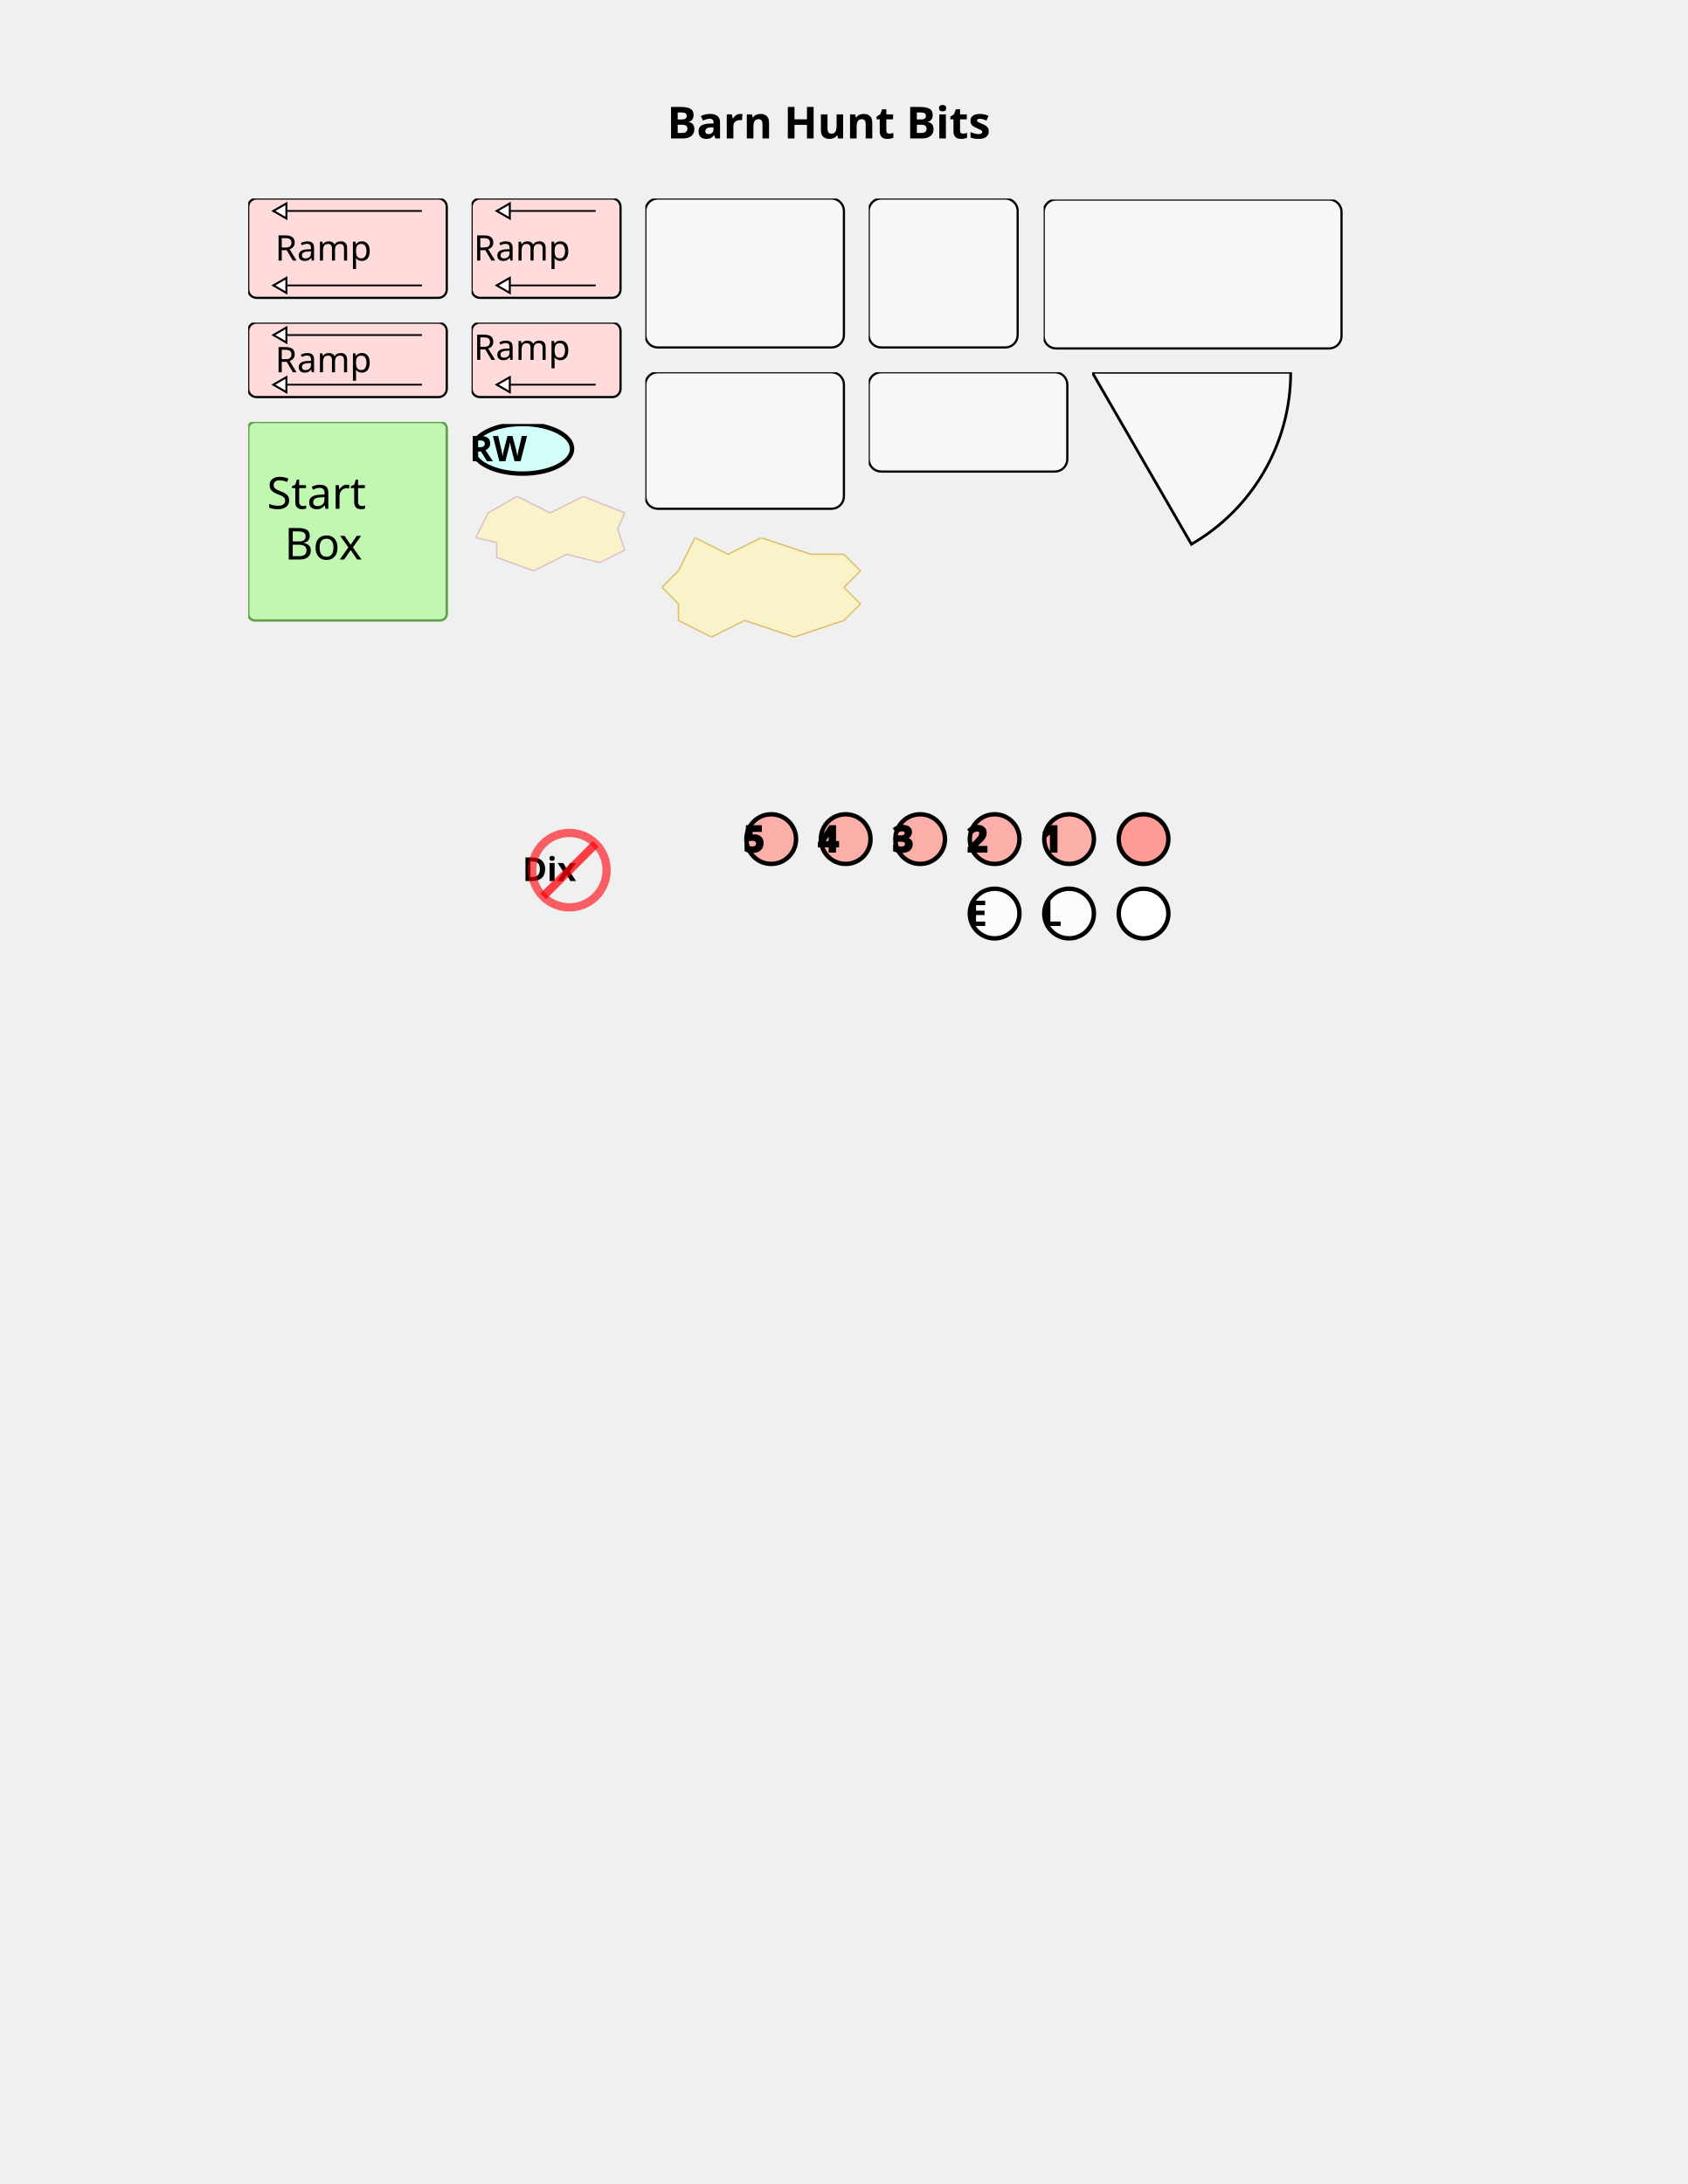
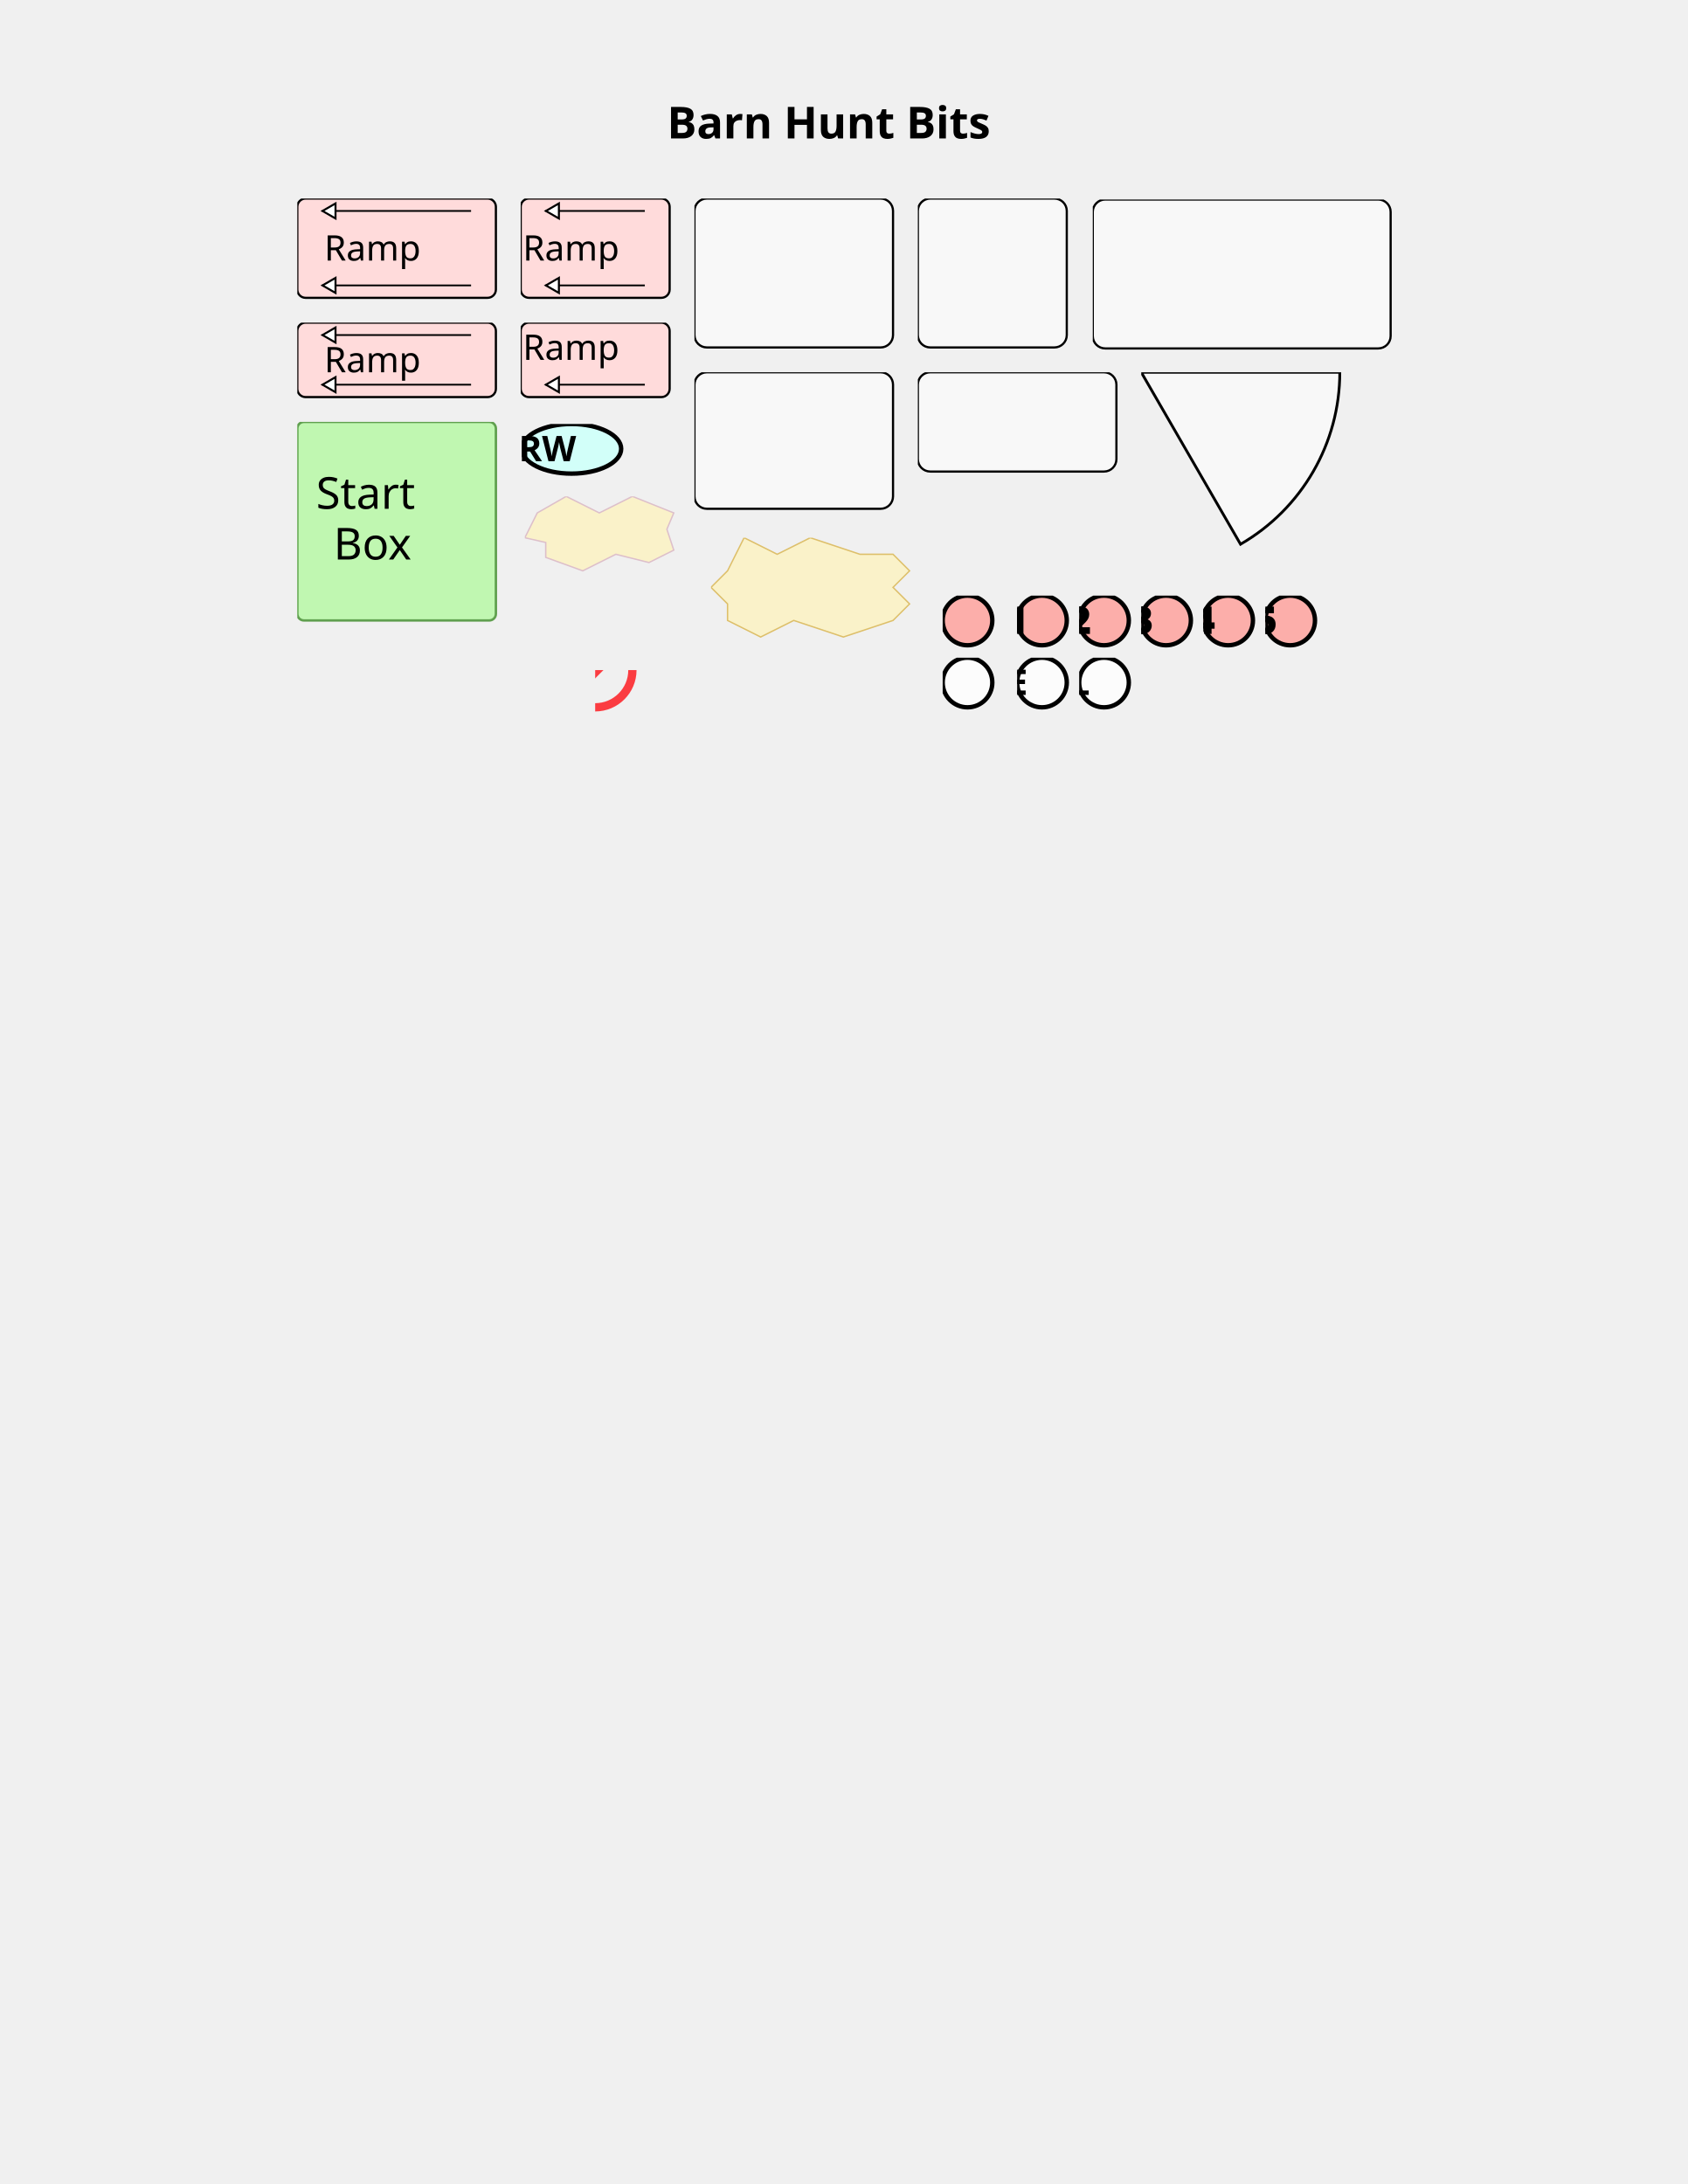
- <svg xmlns="http://www.w3.org/2000/svg" xmlns:ns1="http://www.openswatchbook.org/uri/2009/osb" xmlns:xlink="http://www.w3.org/1999/xlink" width="8.5in" height="11in" viewBox="0 0 816 1056" version="1.1" id="svg8">
+ <svg xmlns="http://www.w3.org/2000/svg" xmlns:xlink="http://www.w3.org/1999/xlink" width="8.5in" height="11in" viewBox="0 0 816 1056" version="1.1" id="svg8">
  <defs id="defs2">
-     <linearGradient id="duff-fill" gradientTransform="translate(797.5078,-395.1064)">
-       <stop style="stop-color:#faf2c9;stop-opacity:1;" offset="0" id="stop25319" />
-     </linearGradient>
-     <linearGradient id="duff-stroke" gradientTransform="translate(797.5078,-395.1064)">
-       <stop style="stop-color:#c5961d;stop-opacity:1;" offset="0" id="stop25325" />
-     </linearGradient>
-     <linearGradient id="decoy-tube-bg" ns1:paint="solid">
-       <stop style="stop-color:#ffffff;stop-opacity:1;" offset="0" id="stop25313" />
-     </linearGradient>
-     <linearGradient gradientTransform="matrix(3.779528,0,0,3.779528,660,-894.5197)" xlink:href="#decoy-tube-bg" id="linearGradient25317" x1="-31.805" y1="353.545" x2="-24.891" y2="353.545" gradientUnits="userSpaceOnUse" />
-     <linearGradient id="rat-tube-bg" ns1:paint="solid">
-       <stop style="stop-color:#ff9b95;stop-opacity:1;" offset="0" id="stop25307" />
-     </linearGradient>
-     <linearGradient gradientTransform="matrix(3.779528,0,0,3.779528,660,-894.5197)" xlink:href="#rat-tube-bg" id="linearGradient25311" x1="-31.805" y1="344.02" x2="-24.891" y2="344.02" gradientUnits="userSpaceOnUse" />
-     <marker orient="auto" refY="0" refX="0" id="EmptyTriangleOutL" style="overflow:visible">
-       <path id="path5924" d="M -0.196,0 -7.578,4.267 v -8.533 z" style="fill:#ffffff;fill-rule:evenodd;stroke:#000000;stroke-width:0.853pt" />
-     </marker>
-     <symbol id="ramp-48x24" style="display:inline">
-       <rect height="48" width="96" style="fill:#ffdbdb;fill-opacity:1;stroke:#000000;stroke-width:1.067;stroke-linecap:butt;stroke-linejoin:round;stroke-miterlimit:4;stroke-dasharray:none;stroke-opacity:1" x="0" y="0" id="rect28" rx="4" ry="4" />
-       <text y="30" x="48" style="font-style:normal;font-variant:normal;font-weight:normal;font-stretch:normal;font-size:12.8px;line-height:0%;font-family:sans-serif;-inkscape-font-specification:Sans;text-align:center;letter-spacing:0px;word-spacing:0px;writing-mode:lr-tb;text-anchor:middle;fill:#000000;fill-opacity:1;stroke:none;stroke-width:1.067" xml:space="preserve" id="text32">
-         <tspan y="30" x="48" style="font-size:17.067px;line-height:1.25;font-family:sans-serif;stroke-width:1.067" id="tspan30">Ramp</tspan>
+     <symbol style="display:inline" id="ramp-48x24">
+       <rect ry="4" rx="4" id="rect28" y="0" x="0" style="fill:#ffdbdb;fill-opacity:1;stroke:#000000;stroke-width:1.067;stroke-linecap:butt;stroke-linejoin:round;stroke-miterlimit:4;stroke-dasharray:none;stroke-opacity:1" width="96" height="48" />
+       <text id="text32" xml:space="preserve" style="font-style:normal;font-variant:normal;font-weight:normal;font-stretch:normal;font-size:12.8px;line-height:0%;font-family:sans-serif;-inkscape-font-specification:Sans;text-align:center;letter-spacing:0px;word-spacing:0px;writing-mode:lr-tb;text-anchor:middle;fill:#000000;fill-opacity:1;stroke:none;stroke-width:1.067" x="48" y="30">
+         <tspan id="tspan30" style="font-size:17.067px;line-height:1.25;font-family:sans-serif;stroke-width:1.067" x="48" y="30">Ramp</tspan>
      </text>
-       <path style="fill:none;stroke:#000000;stroke-width:0.853;stroke-linecap:butt;stroke-linejoin:miter;stroke-miterlimit:4;stroke-dasharray:none;stroke-opacity:1;marker-start:none;marker-end:url(#EmptyTriangleOutL)" d="M 84,42 H 12" id="path34" />
-       <path d="M 84,6 H 12" style="fill:none;stroke:#000000;stroke-width:0.853;stroke-linecap:butt;stroke-linejoin:miter;stroke-miterlimit:4;stroke-dasharray:none;stroke-opacity:1;marker-start:none;marker-end:url(#EmptyTriangleOutL)" id="path36" />
+       <path id="path34" d="M 84,42 H 12" style="fill:none;stroke:#000000;stroke-width:0.853;stroke-linecap:butt;stroke-linejoin:miter;stroke-miterlimit:4;stroke-dasharray:none;stroke-opacity:1;marker-start:none;marker-end:url(#EmptyTriangleOutL)" />
+       <path id="path36" style="fill:none;stroke:#000000;stroke-width:0.853;stroke-linecap:butt;stroke-linejoin:miter;stroke-miterlimit:4;stroke-dasharray:none;stroke-opacity:1;marker-start:none;marker-end:url(#EmptyTriangleOutL)" d="M 84,6 H 12" />
    </symbol>
-     <symbol style="display:inline" id="ramp-36x24">
-       <rect y="0" x="0" style="fill:#ffdbdb;fill-opacity:1;stroke:#000000;stroke-width:1.067;stroke-linecap:butt;stroke-linejoin:round;stroke-miterlimit:4;stroke-dasharray:none;stroke-opacity:1" width="72" height="48" id="rect41" rx="4" ry="4" />
-       <text xml:space="preserve" style="font-style:normal;font-variant:normal;font-weight:normal;font-stretch:normal;font-size:12.8px;line-height:0%;font-family:sans-serif;-inkscape-font-specification:Sans;text-align:center;letter-spacing:0px;word-spacing:0px;writing-mode:lr-tb;text-anchor:middle;fill:#000000;fill-opacity:1;stroke:none;stroke-width:1.067" x="36" y="30" id="text45">
-         <tspan style="font-size:17.067px;line-height:1.25;font-family:sans-serif;stroke-width:1.067" x="36" y="30" id="tspan43">Ramp</tspan>
+     <symbol id="ramp-36x24" style="display:inline">
+       <rect ry="4" rx="4" id="rect41" height="48" width="72" style="fill:#ffdbdb;fill-opacity:1;stroke:#000000;stroke-width:1.067;stroke-linecap:butt;stroke-linejoin:round;stroke-miterlimit:4;stroke-dasharray:none;stroke-opacity:1" x="0" y="0" />
+       <text id="text45" y="30" x="36" style="font-style:normal;font-variant:normal;font-weight:normal;font-stretch:normal;font-size:12.8px;line-height:0%;font-family:sans-serif;-inkscape-font-specification:Sans;text-align:center;letter-spacing:0px;word-spacing:0px;writing-mode:lr-tb;text-anchor:middle;fill:#000000;fill-opacity:1;stroke:none;stroke-width:1.067" xml:space="preserve">
+         <tspan id="tspan43" y="30" x="36" style="font-size:17.067px;line-height:1.25;font-family:sans-serif;stroke-width:1.067">Ramp</tspan>
      </text>
-       <path d="M 60,42 H 12" style="fill:none;stroke:#000000;stroke-width:0.853;stroke-linecap:butt;stroke-linejoin:miter;stroke-miterlimit:4;stroke-dasharray:none;stroke-opacity:1;marker-start:none;marker-end:url(#EmptyTriangleOutL)" id="path47" />
-       <path style="fill:none;stroke:#000000;stroke-width:0.853;stroke-linecap:butt;stroke-linejoin:miter;stroke-miterlimit:4;stroke-dasharray:none;stroke-opacity:1;marker-start:none;marker-end:url(#EmptyTriangleOutL)" d="M 60,6 H 12" id="path49" />
+       <path id="path47" style="fill:none;stroke:#000000;stroke-width:0.853;stroke-linecap:butt;stroke-linejoin:miter;stroke-miterlimit:4;stroke-dasharray:none;stroke-opacity:1;marker-start:none;marker-end:url(#EmptyTriangleOutL)" d="M 60,42 H 12" />
+       <path id="path49" d="M 60,6 H 12" style="fill:none;stroke:#000000;stroke-width:0.853;stroke-linecap:butt;stroke-linejoin:miter;stroke-miterlimit:4;stroke-dasharray:none;stroke-opacity:1;marker-start:none;marker-end:url(#EmptyTriangleOutL)" />
    </symbol>
-     <symbol style="display:inline" id="ramp-48x18">
-       <rect y="0" x="0" style="fill:#ffdbdb;fill-opacity:1;stroke:#000000;stroke-width:1.067;stroke-linecap:butt;stroke-linejoin:round;stroke-miterlimit:4;stroke-dasharray:none;stroke-opacity:1" width="96" height="36" id="rect54" rx="4" ry="4" />
-       <text xml:space="preserve" style="font-style:normal;font-variant:normal;font-weight:normal;font-stretch:normal;font-size:12.8px;line-height:0%;font-family:sans-serif;-inkscape-font-specification:Sans;text-align:center;letter-spacing:0px;word-spacing:0px;writing-mode:lr-tb;text-anchor:middle;fill:#000000;fill-opacity:1;stroke:none;stroke-width:1.067" x="48" y="24" id="text58">
-         <tspan style="font-size:17.067px;line-height:1.25;font-family:sans-serif;stroke-width:1.067" x="48" y="24" id="tspan56">Ramp</tspan>
+     <symbol id="ramp-48x18" style="display:inline">
+       <rect ry="4" rx="4" id="rect54" height="36" width="96" style="fill:#ffdbdb;fill-opacity:1;stroke:#000000;stroke-width:1.067;stroke-linecap:butt;stroke-linejoin:round;stroke-miterlimit:4;stroke-dasharray:none;stroke-opacity:1" x="0" y="0" />
+       <text id="text58" y="24" x="48" style="font-style:normal;font-variant:normal;font-weight:normal;font-stretch:normal;font-size:12.8px;line-height:0%;font-family:sans-serif;-inkscape-font-specification:Sans;text-align:center;letter-spacing:0px;word-spacing:0px;writing-mode:lr-tb;text-anchor:middle;fill:#000000;fill-opacity:1;stroke:none;stroke-width:1.067" xml:space="preserve">
+         <tspan id="tspan56" y="24" x="48" style="font-size:17.067px;line-height:1.25;font-family:sans-serif;stroke-width:1.067">Ramp</tspan>
      </text>
-       <path d="M 84,30 H 12" style="fill:none;stroke:#000000;stroke-width:0.853;stroke-linecap:butt;stroke-linejoin:miter;stroke-miterlimit:4;stroke-dasharray:none;stroke-opacity:1;marker-start:none;marker-end:url(#EmptyTriangleOutL)" id="path60" />
-       <path style="fill:none;stroke:#000000;stroke-width:0.853;stroke-linecap:butt;stroke-linejoin:miter;stroke-miterlimit:4;stroke-dasharray:none;stroke-opacity:1;marker-start:none;marker-end:url(#EmptyTriangleOutL)" d="M 84,6 H 12" id="path62" />
+       <path id="path60" style="fill:none;stroke:#000000;stroke-width:0.853;stroke-linecap:butt;stroke-linejoin:miter;stroke-miterlimit:4;stroke-dasharray:none;stroke-opacity:1;marker-start:none;marker-end:url(#EmptyTriangleOutL)" d="M 84,30 H 12" />
+       <path id="path62" d="M 84,6 H 12" style="fill:none;stroke:#000000;stroke-width:0.853;stroke-linecap:butt;stroke-linejoin:miter;stroke-miterlimit:4;stroke-dasharray:none;stroke-opacity:1;marker-start:none;marker-end:url(#EmptyTriangleOutL)" />
    </symbol>
-     <symbol id="ramp-36x18" style="display:inline">
-       <rect height="36" width="72" style="fill:#ffdbdb;fill-opacity:1;stroke:#000000;stroke-width:1.067;stroke-linecap:butt;stroke-linejoin:round;stroke-miterlimit:4;stroke-dasharray:none;stroke-opacity:1" x="0" y="0" id="rect67" rx="4" ry="4" />
-       <text y="18" x="36" style="font-style:normal;font-variant:normal;font-weight:normal;font-stretch:normal;font-size:12.8px;line-height:0%;font-family:sans-serif;-inkscape-font-specification:Sans;text-align:center;letter-spacing:0px;word-spacing:0px;writing-mode:lr-tb;text-anchor:middle;fill:#000000;fill-opacity:1;stroke:none;stroke-width:1.067" xml:space="preserve" id="text71">
-         <tspan y="18" x="36" style="font-size:17.067px;line-height:1.25;font-family:sans-serif;stroke-width:1.067" id="tspan69">Ramp</tspan>
+     <symbol style="display:inline" id="ramp-36x18">
+       <rect ry="4" rx="4" id="rect67" y="0" x="0" style="fill:#ffdbdb;fill-opacity:1;stroke:#000000;stroke-width:1.067;stroke-linecap:butt;stroke-linejoin:round;stroke-miterlimit:4;stroke-dasharray:none;stroke-opacity:1" width="72" height="36" />
+       <text id="text71" xml:space="preserve" style="font-style:normal;font-variant:normal;font-weight:normal;font-stretch:normal;font-size:12.8px;line-height:0%;font-family:sans-serif;-inkscape-font-specification:Sans;text-align:center;letter-spacing:0px;word-spacing:0px;writing-mode:lr-tb;text-anchor:middle;fill:#000000;fill-opacity:1;stroke:none;stroke-width:1.067" x="36" y="18">
+         <tspan id="tspan69" style="font-size:17.067px;line-height:1.25;font-family:sans-serif;stroke-width:1.067" x="36" y="18">Ramp</tspan>
      </text>
-       <path style="fill:none;stroke:#000000;stroke-width:0.853;stroke-linecap:butt;stroke-linejoin:miter;stroke-miterlimit:4;stroke-dasharray:none;stroke-opacity:1;marker-start:none;marker-end:url(#EmptyTriangleOutL)" d="M 60,30 H 12" id="path73" />
+       <path id="path73" d="M 60,30 H 12" style="fill:none;stroke:#000000;stroke-width:0.853;stroke-linecap:butt;stroke-linejoin:miter;stroke-miterlimit:4;stroke-dasharray:none;stroke-opacity:1;marker-start:none;marker-end:url(#EmptyTriangleOutL)" />
    </symbol>
-     <symbol id="start-box" style="display:inline">
-       <rect rx="3.2" ry="3.2" height="96" width="96" style="fill:#c0f7b1;fill-opacity:1;stroke:#60a04f;stroke-width:1.173;stroke-linecap:butt;stroke-linejoin:round;stroke-miterlimit:4;stroke-dasharray:none;stroke-opacity:1" x="0" y="0" id="rect78" />
-       <text y="42" x="48" style="font-style:normal;font-variant:normal;font-weight:normal;font-stretch:normal;font-size:12.8px;line-height:0%;font-family:sans-serif;-inkscape-font-specification:Sans;text-align:center;letter-spacing:0px;word-spacing:0px;writing-mode:lr-tb;text-anchor:middle;fill:#000000;fill-opacity:1;stroke:none;stroke-width:1.067" xml:space="preserve" id="text84">
-         <tspan y="42" x="48" style="font-size:21.333px;line-height:1.15;font-family:sans-serif;stroke-width:1.067" id="tspan80">Start</tspan>
-         <tspan y="66.533" x="48" style="font-size:21.333px;line-height:1.15;font-family:sans-serif;stroke-width:1.067" id="tspan82">Box</tspan>
+     <symbol style="display:inline" id="start-box">
+       <rect id="rect78" y="0" x="0" style="fill:#c0f7b1;fill-opacity:1;stroke:#60a04f;stroke-width:1.173;stroke-linecap:butt;stroke-linejoin:round;stroke-miterlimit:4;stroke-dasharray:none;stroke-opacity:1" width="96" height="96" ry="3.2" rx="3.2" />
+       <text id="text84" xml:space="preserve" style="font-style:normal;font-variant:normal;font-weight:normal;font-stretch:normal;font-size:12.8px;line-height:0%;font-family:sans-serif;-inkscape-font-specification:Sans;text-align:center;letter-spacing:0px;word-spacing:0px;writing-mode:lr-tb;text-anchor:middle;fill:#000000;fill-opacity:1;stroke:none;stroke-width:1.067" x="48" y="42">
+         <tspan id="tspan80" style="font-size:21.333px;line-height:1.15;font-family:sans-serif;stroke-width:1.067" x="48" y="42">Start</tspan>
+         <tspan id="tspan82" style="font-size:21.333px;line-height:1.15;font-family:sans-serif;stroke-width:1.067" x="48" y="66.533">Box</tspan>
      </text>
    </symbol>
    <symbol id="board-48x36">
-       <rect width="96" height="72" x="0" y="0" rx="6" ry="6" style="display:inline;fill:#ffffff;fill-opacity:0.5;stroke:#000000;stroke-width:1.067;stroke-miterlimit:4;stroke-opacity:1" id="rect89" />
+       <rect id="rect89" style="display:inline;fill:#ffffff;fill-opacity:0.5;stroke:#000000;stroke-width:1.067;stroke-miterlimit:4;stroke-opacity:1" ry="6" rx="6" y="0" x="0" height="72" width="96" />
    </symbol>
    <symbol id="board-36x36">
-       <rect style="display:inline;fill:#ffffff;fill-opacity:0.5;stroke:#000000;stroke-width:1.067;stroke-miterlimit:4;stroke-opacity:1" ry="6" rx="6" y="0" x="0" height="72" width="72" id="rect94" />
+       <rect id="rect94" width="72" height="72" x="0" y="0" rx="6" ry="6" style="display:inline;fill:#ffffff;fill-opacity:0.5;stroke:#000000;stroke-width:1.067;stroke-miterlimit:4;stroke-opacity:1" />
    </symbol>
    <symbol id="board-72x36">
-       <rect width="144" height="72" x="0" y="0" rx="6" ry="6" style="display:inline;fill:#ffffff;fill-opacity:0.5;stroke:#000000;stroke-width:1.067;stroke-miterlimit:4;stroke-opacity:1" id="rect99" />
+       <rect id="rect99" style="display:inline;fill:#ffffff;fill-opacity:0.5;stroke:#000000;stroke-width:1.067;stroke-miterlimit:4;stroke-opacity:1" ry="6" rx="6" y="0" x="0" height="72" width="144" />
    </symbol>
    <symbol id="board-48x33">
-       <rect width="96" height="66" x="0" y="0" rx="6" ry="6" style="display:inline;fill:#ffffff;fill-opacity:0.5;stroke:#000000;stroke-width:1.067;stroke-miterlimit:4;stroke-opacity:1" id="rect104" />
+       <rect id="rect104" style="display:inline;fill:#ffffff;fill-opacity:0.5;stroke:#000000;stroke-width:1.067;stroke-miterlimit:4;stroke-opacity:1" ry="6" rx="6" y="0" x="0" height="66" width="96" />
    </symbol>
    <symbol id="board-48x24">
-       <rect style="display:inline;fill:#ffffff;fill-opacity:0.5;stroke:#000000;stroke-width:1.067;stroke-miterlimit:4;stroke-opacity:1" ry="6" rx="6" y="0" x="0" height="48" width="96" />
+       <rect id="rect58" width="96" height="48" x="0" y="0" rx="6" ry="6" style="display:inline;fill:#ffffff;fill-opacity:0.5;stroke:#000000;stroke-width:1.067;stroke-miterlimit:4;stroke-opacity:1" />
    </symbol>
-     <symbol id="rat-wrangler" style="display:inline">
-       <ellipse style="display:inline;fill:#d2fff9;fill-opacity:1;stroke:#000000;stroke-width:2.133;stroke-miterlimit:4;stroke-dasharray:none;stroke-opacity:1" cx="24" cy="12" rx="24" ry="12" />
-       <text y="18" x="24" style="font-style:normal;font-variant:normal;font-weight:bold;font-stretch:normal;font-size:12.8px;line-height:0%;font-family:'Luxi Sans';-inkscape-font-specification:'Luxi Sans Bold';text-align:center;letter-spacing:0px;word-spacing:0px;writing-mode:lr-tb;text-anchor:middle;fill:#000000;fill-opacity:1;stroke:none;stroke-width:1.067" xml:space="preserve">
-         <tspan y="18" x="24" style="font-size:17.067px;line-height:1.25;stroke-width:1.067">RW</tspan>
+     <symbol style="display:inline" id="rat-wrangler">
+       <ellipse id="ellipse63" ry="12" rx="24" cy="12" cx="24" style="display:inline;fill:#d2fff9;fill-opacity:1;stroke:#000000;stroke-width:2.133;stroke-miterlimit:4;stroke-dasharray:none;stroke-opacity:1" />
+       <text id="text67" xml:space="preserve" style="font-style:normal;font-variant:normal;font-weight:bold;font-stretch:normal;font-size:12.8px;line-height:0%;font-family:'Luxi Sans';-inkscape-font-specification:'Luxi Sans Bold';text-align:center;letter-spacing:0px;word-spacing:0px;writing-mode:lr-tb;text-anchor:middle;fill:#000000;fill-opacity:1;stroke:none;stroke-width:1.067" x="24" y="18">
+         <tspan id="tspan65" style="font-size:17.067px;line-height:1.25;stroke-width:1.067" x="24" y="18">RW</tspan>
      </text>
    </symbol>
    <symbol id="gate-48">
-       <path d="M 96,0 A 96,96 0 0 1 48,83.138 L 0,0 Z" id="path19937" style="display:inline;opacity:1;fill:#ffffff;fill-opacity:0.502;stroke:#000000;stroke-width:1.333;stroke-linecap:butt;stroke-linejoin:miter;stroke-miterlimit:4;stroke-dasharray:none;stroke-opacity:1" />
+       <path style="display:inline;opacity:1;fill:#ffffff;fill-opacity:0.502;stroke:#000000;stroke-width:1.333;stroke-linecap:butt;stroke-linejoin:miter;stroke-miterlimit:4;stroke-dasharray:none;stroke-opacity:1" id="path19937" d="M 96,0 A 96,96 0 0 1 48,83.138 L 0,0 Z" />
    </symbol>
    <symbol id="duff-36x18">
-       <path id="path13153-9" d="M 0,20 6,8 20,0 36,8 52,0 72,8 68.67,15.9 72,26 60,32 44,28 28,36 10.1,29.5 v -7.2 z" style="display:inline;fill:#faf2c9;fill-opacity:1;stroke:#ddbfca;stroke-width:0.667;stroke-linecap:butt;stroke-linejoin:miter;stroke-miterlimit:4;stroke-dasharray:none;stroke-opacity:1" />
+       <path style="display:inline;fill:#faf2c9;fill-opacity:1;stroke:#ddbfca;stroke-width:0.667;stroke-linecap:butt;stroke-linejoin:miter;stroke-miterlimit:4;stroke-dasharray:none;stroke-opacity:1" d="M 0,20 6,8 20,0 36,8 52,0 72,8 68.67,15.9 72,26 60,32 44,28 28,36 10.1,29.5 v -7.2 z" id="path13153-9" />
    </symbol>
    <symbol id="duff-48x24">
-       <path id="path13153" d="M 0,24 8,16 16,0 32,8 48,0 72,8 h 16 l 8,8 -8,8 8,8 -8,8 L 64,48 40,40 24,48 8,40 v -8 z" style="display:inline;fill:#faf2c9;fill-opacity:1;stroke:#ddbf6a;stroke-width:0.672;stroke-linecap:butt;stroke-linejoin:miter;stroke-miterlimit:4;stroke-dasharray:none;stroke-opacity:1" />
+       <path style="display:inline;fill:#faf2c9;fill-opacity:1;stroke:#ddbf6a;stroke-width:0.672;stroke-linecap:butt;stroke-linejoin:miter;stroke-miterlimit:4;stroke-dasharray:none;stroke-opacity:1" d="M 0,24 8,16 16,0 32,8 48,0 72,8 h 16 l 8,8 -8,8 8,8 -8,8 L 64,48 40,40 24,48 8,40 v -8 z" id="path13153" />
    </symbol>
+     <symbol id="rat-tube" style="display:inline">
+       <circle id="circle81" style="display:inline;fill:#ff9b95;fill-opacity:0.77;stroke:#000000;stroke-width:2.133;stroke-miterlimit:4;stroke-dasharray:none;stroke-opacity:1" cx="12" cy="12" r="12" />
+     </symbol>
+     <symbol id="rat-tube-1" style="display:inline">
+       <circle id="circle86" style="display:inline;fill:#ff9b95;fill-opacity:0.77;stroke:#000000;stroke-width:2.133;stroke-miterlimit:4;stroke-dasharray:none;stroke-opacity:1" cx="12" cy="12" r="12" />
+       <text id="text90" y="18" x="12" style="font-style:normal;font-variant:normal;font-weight:bold;font-stretch:normal;font-size:12.8px;line-height:0%;font-family:'Luxi Sans';-inkscape-font-specification:'Luxi Sans Bold';text-align:center;letter-spacing:0px;word-spacing:0px;writing-mode:lr-tb;text-anchor:middle;fill:#000000;fill-opacity:1;stroke:#000000;stroke-width:1.067;stroke-opacity:1" xml:space="preserve">
+         <tspan id="tspan88" y="18" x="12" style="font-size:17.067px;line-height:1.25;stroke-width:1.067">1</tspan>
+       </text>
+     </symbol>
+     <symbol id="rat-tube-2" style="display:inline">
+       <circle id="circle95" style="display:inline;fill:#ff9b95;fill-opacity:0.77;stroke:#000000;stroke-width:2.133;stroke-miterlimit:4;stroke-dasharray:none;stroke-opacity:1" cx="12" cy="12" r="12" />
+       <text id="text99" y="18" x="12" style="font-style:normal;font-variant:normal;font-weight:bold;font-stretch:normal;font-size:12.8px;line-height:0%;font-family:'Luxi Sans';-inkscape-font-specification:'Luxi Sans Bold';text-align:center;letter-spacing:0px;word-spacing:0px;writing-mode:lr-tb;text-anchor:middle;fill:#000000;fill-opacity:1;stroke:#000000;stroke-width:1.067;stroke-opacity:1" xml:space="preserve">
+         <tspan id="tspan97" y="18" x="12" style="font-size:17.067px;line-height:1.25;stroke-width:1.067">2</tspan>
+       </text>
+     </symbol>
+     <symbol id="rat-tube-3" style="display:inline">
+       <circle id="circle105" style="display:inline;fill:#ff9b95;fill-opacity:0.77;stroke:#000000;stroke-width:2.133;stroke-miterlimit:4;stroke-dasharray:none;stroke-opacity:1" cx="12" cy="12" r="12" />
+       <text id="text109" y="18" x="12" style="font-style:normal;font-variant:normal;font-weight:bold;font-stretch:normal;font-size:12.8px;line-height:0%;font-family:'Luxi Sans';-inkscape-font-specification:'Luxi Sans Bold';text-align:center;letter-spacing:0px;word-spacing:0px;writing-mode:lr-tb;text-anchor:middle;fill:#000000;fill-opacity:1;stroke:#000000;stroke-width:1.067;stroke-opacity:1" xml:space="preserve">
+         <tspan id="tspan107" y="18" x="12" style="font-size:17.067px;line-height:1.25;stroke-width:1.067">3</tspan>
+       </text>
+     </symbol>
+     <symbol id="rat-tube-4" style="display:inline">
+       <circle id="circle14697" style="display:inline;fill:#ff9b95;fill-opacity:0.77;stroke:#000000;stroke-width:2.133;stroke-miterlimit:4;stroke-dasharray:none;stroke-opacity:1" cx="12" cy="12" r="12" />
+       <text id="text14701" y="18" x="12" style="font-style:normal;font-variant:normal;font-weight:bold;font-stretch:normal;font-size:12.8px;line-height:0%;font-family:'Luxi Sans';-inkscape-font-specification:'Luxi Sans Bold';text-align:center;letter-spacing:0px;word-spacing:0px;writing-mode:lr-tb;text-anchor:middle;fill:#000000;fill-opacity:1;stroke:#000000;stroke-width:1.067;stroke-opacity:1" xml:space="preserve">
+         <tspan y="18" x="12" id="tspan14699" style="font-size:17.067px;line-height:1.25;stroke-width:1.067">4</tspan>
+       </text>
+     </symbol>
+     <symbol style="display:inline" id="rat-tube-5">
+       <circle r="12" cy="12" cx="12" style="display:inline;fill:#ff9b95;fill-opacity:0.77;stroke:#000000;stroke-width:2.133;stroke-miterlimit:4;stroke-dasharray:none;stroke-opacity:1" id="path7497-3-3" />
+       <text xml:space="preserve" style="font-style:normal;font-variant:normal;font-weight:bold;font-stretch:normal;font-size:12.8px;line-height:0%;font-family:'Luxi Sans';-inkscape-font-specification:'Luxi Sans Bold';text-align:center;letter-spacing:0px;word-spacing:0px;writing-mode:lr-tb;text-anchor:middle;fill:#000000;fill-opacity:1;stroke:#000000;stroke-width:1.067;stroke-opacity:1" x="12" y="18" id="text8837-6">
+         <tspan style="font-size:17.067px;line-height:1.25;stroke-width:1.067" id="tspan8839-0" x="12" y="18">5</tspan>
+       </text>
+     </symbol>
+     <symbol id="dummy-tube" style="display:inline">
+       <circle id="circle12901" style="display:inline;fill:#ffffff;fill-opacity:0.77;stroke:#000000;stroke-width:2.133;stroke-miterlimit:4;stroke-dasharray:none;stroke-opacity:1" cx="12" cy="12" r="12" />
+     </symbol>
+     <symbol style="display:inline" id="dummy-tube-empty">
+       <circle r="12" cy="12" cx="12" style="display:inline;fill:#ffffff;fill-opacity:0.77;stroke:#000000;stroke-width:2.133;stroke-miterlimit:4;stroke-dasharray:none;stroke-opacity:1" id="path7497-3-0-9" />
+       <text xml:space="preserve" style="font-style:normal;font-variant:normal;font-weight:bold;font-stretch:normal;font-size:12.8px;line-height:0%;font-family:'Luxi Sans';-inkscape-font-specification:'Luxi Sans Bold';text-align:center;letter-spacing:0px;word-spacing:0px;writing-mode:lr-tb;text-anchor:middle;fill:#000000;fill-opacity:1;stroke:none;stroke-width:1.067" x="12" y="18" id="text8837-23-2">
+         <tspan style="font-size:17.067px;line-height:1.25;stroke-width:1.067" id="tspan8839-7-2" x="12" y="18">E</tspan>
+       </text>
+     </symbol>
+     <symbol id="dummy-tube-litter" style="display:inline">
+       <circle id="circle12135" style="display:inline;fill:#ffffff;fill-opacity:0.77;stroke:#000000;stroke-width:2.133;stroke-miterlimit:4;stroke-dasharray:none;stroke-opacity:1" cx="12" cy="12" r="12" />
+       <text id="text12139" y="18" x="12" style="font-style:normal;font-variant:normal;font-weight:bold;font-stretch:normal;font-size:12.8px;line-height:0%;font-family:'Luxi Sans';-inkscape-font-specification:'Luxi Sans Bold';text-align:center;letter-spacing:0px;word-spacing:0px;writing-mode:lr-tb;text-anchor:middle;fill:#000000;fill-opacity:1;stroke:none;stroke-width:1.067" xml:space="preserve">
+         <tspan y="18" x="12" id="tspan12137" style="font-size:17.067px;line-height:1.25;stroke-width:1.067">L</tspan>
+       </text>
+     </symbol>
+     <symbol id="no-dix-sign">
+       <text transform="translate(-0.791503,-0.704602)" xml:space="preserve" style="font-style:normal;font-variant:normal;font-weight:bold;font-stretch:normal;font-size:16.002px;line-height:125%;font-family:'Luxi Sans';-inkscape-font-specification:'Luxi Sans Bold';font-variant-ligatures:normal;font-variant-caps:normal;font-variant-numeric:normal;font-feature-settings:normal;text-align:center;letter-spacing:0px;word-spacing:0px;writing-mode:lr-tb;text-anchor:middle;fill:#000000;fill-opacity:1;stroke:none;stroke-width:1.414;stroke-linecap:butt;stroke-linejoin:miter;stroke-opacity:1" x="0.7" y="6" id="text9185-9">
+         <tspan id="tspan9183-1" x="0.7" y="6" style="font-style:normal;font-variant:normal;font-weight:bold;font-stretch:normal;font-size:16.002px;font-family:'Luxi Sans';-inkscape-font-specification:'Luxi Sans Bold';stroke-width:1.414">Dix</tspan>
+       </text>
+       <g id="g14725" style="opacity:0.75">
+         <circle cx="0" r="18" cy="0" id="path9187-9" style="fill:none;stroke:#ff0007;stroke-width:4;stroke-miterlimit:4;stroke-opacity:1" />
+         <path id="path9189-6" d="m 12.729,-12.729 c 0,0 -25.459,25.459 -25.459,25.459" style="fill:none;stroke:#ff0007;stroke-width:5.658;stroke-linecap:butt;stroke-opacity:1" />
+       </g>
+     </symbol>
+     <marker style="overflow:visible" id="EmptyTriangleOutL" refX="0" refY="0" orient="auto">
+       <path style="fill:#ffffff;fill-rule:evenodd;stroke:#000000;stroke-width:0.853pt" d="M -0.196,0 -7.578,4.267 v -8.533 z" id="path5924" />
+     </marker>
  </defs>
-   <text xml:space="preserve" style="font-style:normal;font-variant:normal;font-weight:bold;font-stretch:normal;font-size:21.333px;line-height:125%;font-family:'Rock Salt';-inkscape-font-specification:'Rock Salt Bold';font-variant-ligatures:normal;font-variant-caps:normal;font-variant-numeric:normal;font-feature-settings:normal;text-align:center;letter-spacing:0px;word-spacing:0px;writing-mode:lr-tb;text-anchor:middle;fill:#000000;fill-opacity:1;stroke:none;stroke-width:1px;stroke-linecap:butt;stroke-linejoin:miter;stroke-opacity:1" x="408.979" y="66.949" id="text8675">
-     <tspan id="tspan8673" x="408.979" y="66.949">Barn Hunt Bits</tspan>
+   <text id="text8675" y="66.949" x="408.979" style="font-style:normal;font-variant:normal;font-weight:bold;font-stretch:normal;font-size:21.333px;line-height:125%;font-family:'Rock Salt';-inkscape-font-specification:'Rock Salt Bold';font-variant-ligatures:normal;font-variant-caps:normal;font-variant-numeric:normal;font-feature-settings:normal;text-align:center;letter-spacing:0px;word-spacing:0px;writing-mode:lr-tb;text-anchor:middle;fill:#000000;fill-opacity:1;stroke:none;stroke-width:1px;stroke-linecap:butt;stroke-linejoin:miter;stroke-opacity:1" xml:space="preserve">
+     <tspan y="66.949" x="408.979" id="tspan8673">Barn Hunt Bits</tspan>
  </text>
-   <circle style="display:inline;fill:url(#linearGradient25311);fill-opacity:1;stroke:#000000;stroke-width:2.133;stroke-miterlimit:4;stroke-dasharray:none;stroke-opacity:1" id="path7497" cx="552.857" cy="405.714" r="12" />
-   <g style="display:inline" id="g9144" transform="translate(612.8572,-158.2857)">
-     <circle id="path7497-3" style="display:inline;fill:url(#rat-tube-bg);fill-opacity:0.778;stroke:#000000;stroke-width:2.133;stroke-miterlimit:4;stroke-dasharray:none;stroke-opacity:1" cx="-96" cy="564" r="12" />
-     <text id="text8837" y="570" x="-96" style="font-style:normal;font-variant:normal;font-weight:bold;font-stretch:normal;font-size:12.8px;line-height:0%;font-family:'Luxi Sans';-inkscape-font-specification:'Luxi Sans Bold';text-align:center;letter-spacing:0px;word-spacing:0px;writing-mode:lr-tb;text-anchor:middle;fill:#000000;fill-opacity:1;stroke:#000000;stroke-width:1.067;stroke-opacity:1" xml:space="preserve">
-       <tspan y="570" x="-96" id="tspan8839" style="font-size:17.067px;line-height:1.25;stroke-width:1.067">1</tspan>
-     </text>
-   </g>
-   <g style="display:inline" id="g9139" transform="translate(612.8572,-158.2857)">
-     <circle id="path7497-3-7" style="display:inline;fill:url(#rat-tube-bg);fill-opacity:0.778;stroke:#000000;stroke-width:2.133;stroke-miterlimit:4;stroke-dasharray:none;stroke-opacity:1" cx="-132" cy="564" r="12" />
-     <text id="text8837-5" y="570" x="-132" style="font-style:normal;font-variant:normal;font-weight:bold;font-stretch:normal;font-size:12.8px;line-height:0%;font-family:'Luxi Sans';-inkscape-font-specification:'Luxi Sans Bold';text-align:center;letter-spacing:0px;word-spacing:0px;writing-mode:lr-tb;text-anchor:middle;fill:#000000;fill-opacity:1;stroke:#000000;stroke-width:1.067;stroke-opacity:1" xml:space="preserve">
-       <tspan y="570" x="-132" id="tspan8839-3" style="font-size:17.067px;line-height:1.25;stroke-width:1.067">2</tspan>
-     </text>
-   </g>
-   <g style="display:inline" id="g9134" transform="translate(612.8572,-158.2857)">
-     <circle id="path7497-3-6" style="display:inline;fill:url(#rat-tube-bg);fill-opacity:0.778;stroke:#000000;stroke-width:2.133;stroke-miterlimit:4;stroke-dasharray:none;stroke-opacity:1" cx="-168" cy="564" r="12" />
-     <text id="text8837-2" y="570" x="-168" style="font-style:normal;font-variant:normal;font-weight:bold;font-stretch:normal;font-size:12.8px;line-height:0%;font-family:'Luxi Sans';-inkscape-font-specification:'Luxi Sans Bold';text-align:center;letter-spacing:0px;word-spacing:0px;writing-mode:lr-tb;text-anchor:middle;fill:#000000;fill-opacity:1;stroke:#000000;stroke-width:1.067;stroke-opacity:1" xml:space="preserve">
-       <tspan y="570" x="-168" id="tspan8839-9" style="font-size:17.067px;line-height:1.25;stroke-width:1.067">3</tspan>
-     </text>
-   </g>
-   <g style="display:inline" id="g9125" transform="translate(612.8572,-158.2857)">
-     <circle id="path7497-3-7-2" style="display:inline;fill:url(#rat-tube-bg);fill-opacity:0.778;stroke:#000000;stroke-width:2.133;stroke-miterlimit:4;stroke-dasharray:none;stroke-opacity:1" cx="-204" cy="564" r="12" />
-     <text id="text8837-5-7" y="570" x="-204" style="font-style:normal;font-variant:normal;font-weight:bold;font-stretch:normal;font-size:12.8px;line-height:0%;font-family:'Luxi Sans';-inkscape-font-specification:'Luxi Sans Bold';text-align:center;letter-spacing:0px;word-spacing:0px;writing-mode:lr-tb;text-anchor:middle;fill:#000000;fill-opacity:1;stroke:#000000;stroke-width:1.067;stroke-opacity:1" xml:space="preserve">
-       <tspan y="570" x="-204" id="tspan8839-3-0" style="font-size:17.067px;line-height:1.25;stroke-width:1.067">4</tspan>
-     </text>
-   </g>
-   <g style="display:inline" id="g9120" transform="translate(612.8572,-158.2857)">
-     <circle id="path7497-3-3" style="display:inline;fill:url(#rat-tube-bg);fill-opacity:0.778;stroke:#000000;stroke-width:2.133;stroke-miterlimit:4;stroke-dasharray:none;stroke-opacity:1" cx="-240" cy="564" r="12" />
-     <text id="text8837-6" y="570" x="-240" style="font-style:normal;font-variant:normal;font-weight:bold;font-stretch:normal;font-size:12.8px;line-height:0%;font-family:'Luxi Sans';-inkscape-font-specification:'Luxi Sans Bold';text-align:center;letter-spacing:0px;word-spacing:0px;writing-mode:lr-tb;text-anchor:middle;fill:#000000;fill-opacity:1;stroke:#000000;stroke-width:1.067;stroke-opacity:1" xml:space="preserve">
-       <tspan y="570" x="-240" id="tspan8839-0" style="font-size:17.067px;line-height:1.25;stroke-width:1.067">5</tspan>
-     </text>
-   </g>
-   <circle style="display:inline;fill:url(#linearGradient25317);fill-opacity:1;stroke:#000000;stroke-width:2.133;stroke-miterlimit:4;stroke-dasharray:none;stroke-opacity:1" id="path7497-7" cx="552.857" cy="441.714" r="12" />
-   <g style="display:inline" id="g8841-92" transform="translate(624.8572,-128.2857)">
-     <circle id="path7497-3-0" style="display:inline;fill:url(#decoy-tube-bg);fill-opacity:0.778;stroke:#000000;stroke-width:2.133;stroke-miterlimit:4;stroke-dasharray:none;stroke-opacity:1" cx="-108" cy="570" r="12" />
-     <text id="text8837-23" y="576" x="-108" style="font-style:normal;font-variant:normal;font-weight:bold;font-stretch:normal;font-size:12.8px;line-height:0%;font-family:'Luxi Sans';-inkscape-font-specification:'Luxi Sans Bold';text-align:center;letter-spacing:0px;word-spacing:0px;writing-mode:lr-tb;text-anchor:middle;fill:#000000;fill-opacity:1;stroke:none;stroke-width:1.067" xml:space="preserve">
-       <tspan y="576" x="-108" id="tspan8839-7" style="font-size:17.067px;line-height:1.25;stroke-width:1.067">L</tspan>
-     </text>
-   </g>
-   <g style="display:inline" id="g8841-92-5" transform="translate(588.8572,-128.2857)">
-     <circle id="path7497-3-0-9" style="display:inline;fill:url(#decoy-tube-bg);fill-opacity:0.778;stroke:#000000;stroke-width:2.133;stroke-miterlimit:4;stroke-dasharray:none;stroke-opacity:1" cx="-108" cy="570" r="12" />
-     <text id="text8837-23-2" y="576" x="-108" style="font-style:normal;font-variant:normal;font-weight:bold;font-stretch:normal;font-size:12.8px;line-height:0%;font-family:'Luxi Sans';-inkscape-font-specification:'Luxi Sans Bold';text-align:center;letter-spacing:0px;word-spacing:0px;writing-mode:lr-tb;text-anchor:middle;fill:#000000;fill-opacity:1;stroke:none;stroke-width:1.067" xml:space="preserve">
-       <tspan y="576" x="-108" id="tspan8839-7-2" style="font-size:17.067px;line-height:1.25;stroke-width:1.067">E</tspan>
-     </text>
-   </g>
-   <g transform="matrix(3.779528,0,0,3.779528,660,-894.5197)" style="display:inline" id="g9201">
-     <text id="text9185" y="349.387" x="-101.6" style="font-style:normal;font-variant:normal;font-weight:bold;font-stretch:normal;font-size:4.233px;line-height:125%;font-family:'Luxi Sans';-inkscape-font-specification:'Luxi Sans Bold';font-variant-ligatures:normal;font-variant-caps:normal;font-variant-numeric:normal;font-feature-settings:normal;text-align:center;letter-spacing:0px;word-spacing:0px;writing-mode:lr-tb;text-anchor:middle;fill:#000000;fill-opacity:1;stroke:none;stroke-width:0.265px;stroke-linecap:butt;stroke-linejoin:miter;stroke-opacity:1" xml:space="preserve">
-       <tspan style="font-style:normal;font-variant:normal;font-weight:bold;font-stretch:normal;font-size:4.233px;font-family:'Luxi Sans';-inkscape-font-specification:'Luxi Sans Bold';stroke-width:0.265px" y="349.387" x="-101.6" id="tspan9183">Dix</tspan>
-     </text>
-     <circle transform="rotate(45)" r="4.762" cy="318.046" cx="174.09" id="path9187" style="opacity:0.82;fill:none;fill-opacity:1;stroke:#ff0007;stroke-width:1.058;stroke-linecap:butt;stroke-linejoin:miter;stroke-miterlimit:4;stroke-dasharray:none;stroke-opacity:0.739" />
-     <path id="path9189" d="m -98.425,344.625 -6.735,6.735" style="fill:none;fill-opacity:0.75;fill-rule:evenodd;stroke:#ff0007;stroke-width:1.058;stroke-linecap:butt;stroke-linejoin:miter;stroke-miterlimit:4;stroke-dasharray:none;stroke-opacity:0.739" />
-   </g>
-   <use xlink:href="#ramp-48x24" id="use10518" transform="translate(120,96)" x="0" y="0" width="100%" height="100%" />
-   <use id="use10811" xlink:href="#ramp-36x24" x="0" y="0" width="100%" height="100%" transform="translate(228,96)" />
-   <use id="use11321" xlink:href="#ramp-48x18" x="0" y="0" width="100%" height="100%" transform="translate(120,156)" />
-   <use id="use12971" xlink:href="#ramp-36x18" x="0" y="0" width="100%" height="100%" transform="translate(228,156)" />
-   <use xlink:href="#board-48x36" id="use14281" x="0" y="0" width="100%" height="100%" transform="translate(312,96)" />
-   <use id="use15150" xlink:href="#board-48x24" x="0" y="0" width="100%" height="100%" transform="translate(420,180)" />
-   <use id="use16159" xlink:href="#board-36x36" x="0" y="0" width="100%" height="100%" transform="translate(420,96)" />
-   <use id="use17234" xlink:href="#board-72x36" x="0" y="0" width="100%" height="100%" transform="translate(504.5712,96.46957)" />
-   <use id="use18858" xlink:href="#board-48x33" x="0" y="0" width="100%" height="100%" transform="translate(312,180)" />
-   <use xlink:href="#start-box" id="use20002" transform="translate(120,204)" x="0" y="0" width="100%" height="100%" />
-   <use xlink:href="#rat-wrangler" id="use10359" transform="translate(228.5714,205)" x="0" y="0" width="100%" height="100%" />
-   <use xlink:href="#gate-48" id="use10730" transform="translate(528,180)" x="0" y="0" width="100%" height="100%" />
-   <use xlink:href="#duff-36x18" id="use11733" transform="translate(230,240)" x="0" y="0" width="100%" height="100%" />
-   <use xlink:href="#duff-48x24" id="use12524" transform="translate(320,260)" x="0" y="0" width="100%" height="100%" />
+   <use height="100%" width="100%" y="0" x="0" transform="translate(143.7411,96)" id="use10518" xlink:href="#ramp-48x24" />
+   <use transform="translate(251.7411,96)" height="100%" width="100%" y="0" x="0" xlink:href="#ramp-36x24" id="use10811" />
+   <use transform="translate(143.7411,156)" height="100%" width="100%" y="0" x="0" xlink:href="#ramp-48x18" id="use11321" />
+   <use transform="translate(251.7411,156)" height="100%" width="100%" y="0" x="0" xlink:href="#ramp-36x18" id="use12971" />
+   <use transform="translate(335.7411,96)" height="100%" width="100%" y="0" x="0" id="use14281" xlink:href="#board-48x36" />
+   <use transform="translate(443.7411,180)" height="100%" width="100%" y="0" x="0" xlink:href="#board-48x24" id="use15150" />
+   <use transform="translate(443.7411,96)" height="100%" width="100%" y="0" x="0" xlink:href="#board-36x36" id="use16159" />
+   <use transform="translate(528.3123,96.46957)" height="100%" width="100%" y="0" x="0" xlink:href="#board-72x36" id="use17234" />
+   <use transform="translate(335.7411,180)" height="100%" width="100%" y="0" x="0" xlink:href="#board-48x33" id="use18858" />
+   <use height="100%" width="100%" y="0" x="0" transform="translate(143.7411,204)" id="use20002" xlink:href="#start-box" />
+   <use height="100%" width="100%" y="0" x="0" transform="translate(252.3125,205)" id="use10359" xlink:href="#rat-wrangler" />
+   <use height="100%" width="100%" y="0" x="0" transform="translate(551.7411,180)" id="use10730" xlink:href="#gate-48" />
+   <use height="100%" width="100%" y="0" x="0" transform="translate(253.7411,240)" id="use11733" xlink:href="#duff-36x18" />
+   <use height="100%" width="100%" y="0" x="0" transform="translate(343.7411,260)" id="use12524" xlink:href="#duff-48x24" />
+   <use height="100%" width="100%" y="0" x="0" transform="translate(611.7411,288)" id="use14474" xlink:href="#rat-tube-5" />
+   <use transform="translate(581.7411,288)" height="100%" width="100%" y="0" x="0" xlink:href="#rat-tube-4" id="use15045" />
+   <use transform="translate(551.7411,288)" height="100%" width="100%" y="0" x="0" xlink:href="#rat-tube-3" id="use8904" />
+   <use transform="translate(521.7411,288)" height="100%" width="100%" y="0" x="0" xlink:href="#rat-tube-2" id="use9131" />
+   <use transform="translate(491.7411,288)" height="100%" width="100%" y="0" x="0" xlink:href="#rat-tube-1" id="use9352" />
+   <use transform="translate(455.7411,288)" height="100%" width="100%" y="0" x="0" xlink:href="#rat-tube" id="use9582" />
+   <use height="100%" width="100%" y="0" x="0" transform="translate(491.7411,318)" id="use11941" xlink:href="#dummy-tube-empty" />
+   <use transform="translate(521.7411,318)" height="100%" width="100%" y="0" x="0" xlink:href="#dummy-tube-litter" id="use12671" />
+   <use transform="translate(455.7411,318)" height="100%" width="100%" y="0" x="0" xlink:href="#dummy-tube" id="use13454" />
+   <use xlink:href="#no-dix-sign" id="use14737" transform="translate(287.7411,324)" x="0" y="0" width="100%" height="100%" />
</svg>
